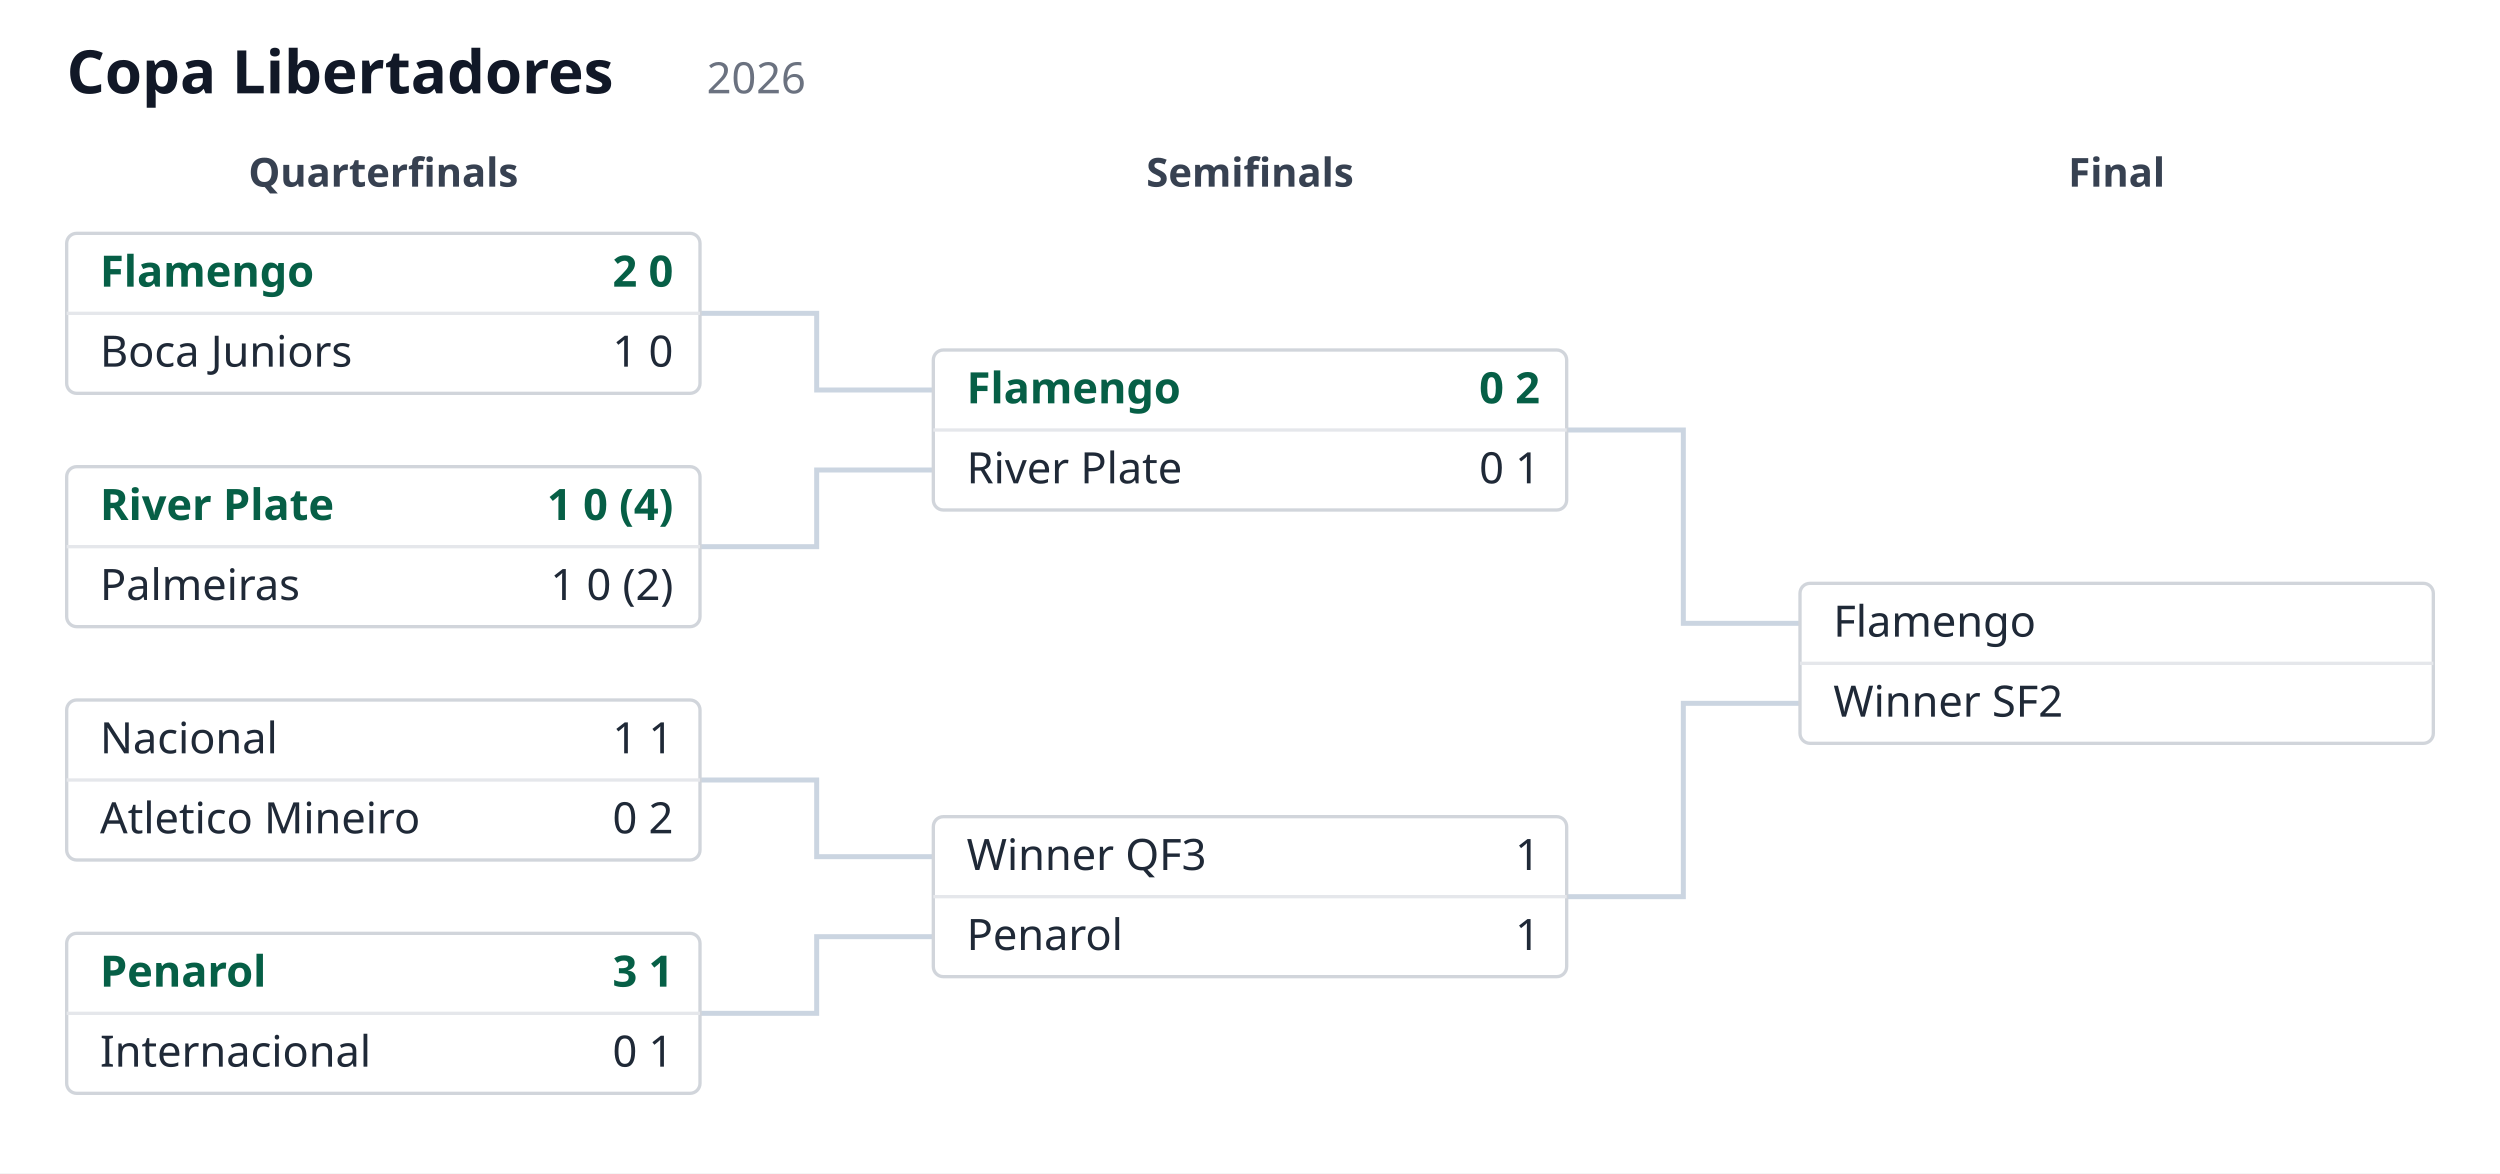
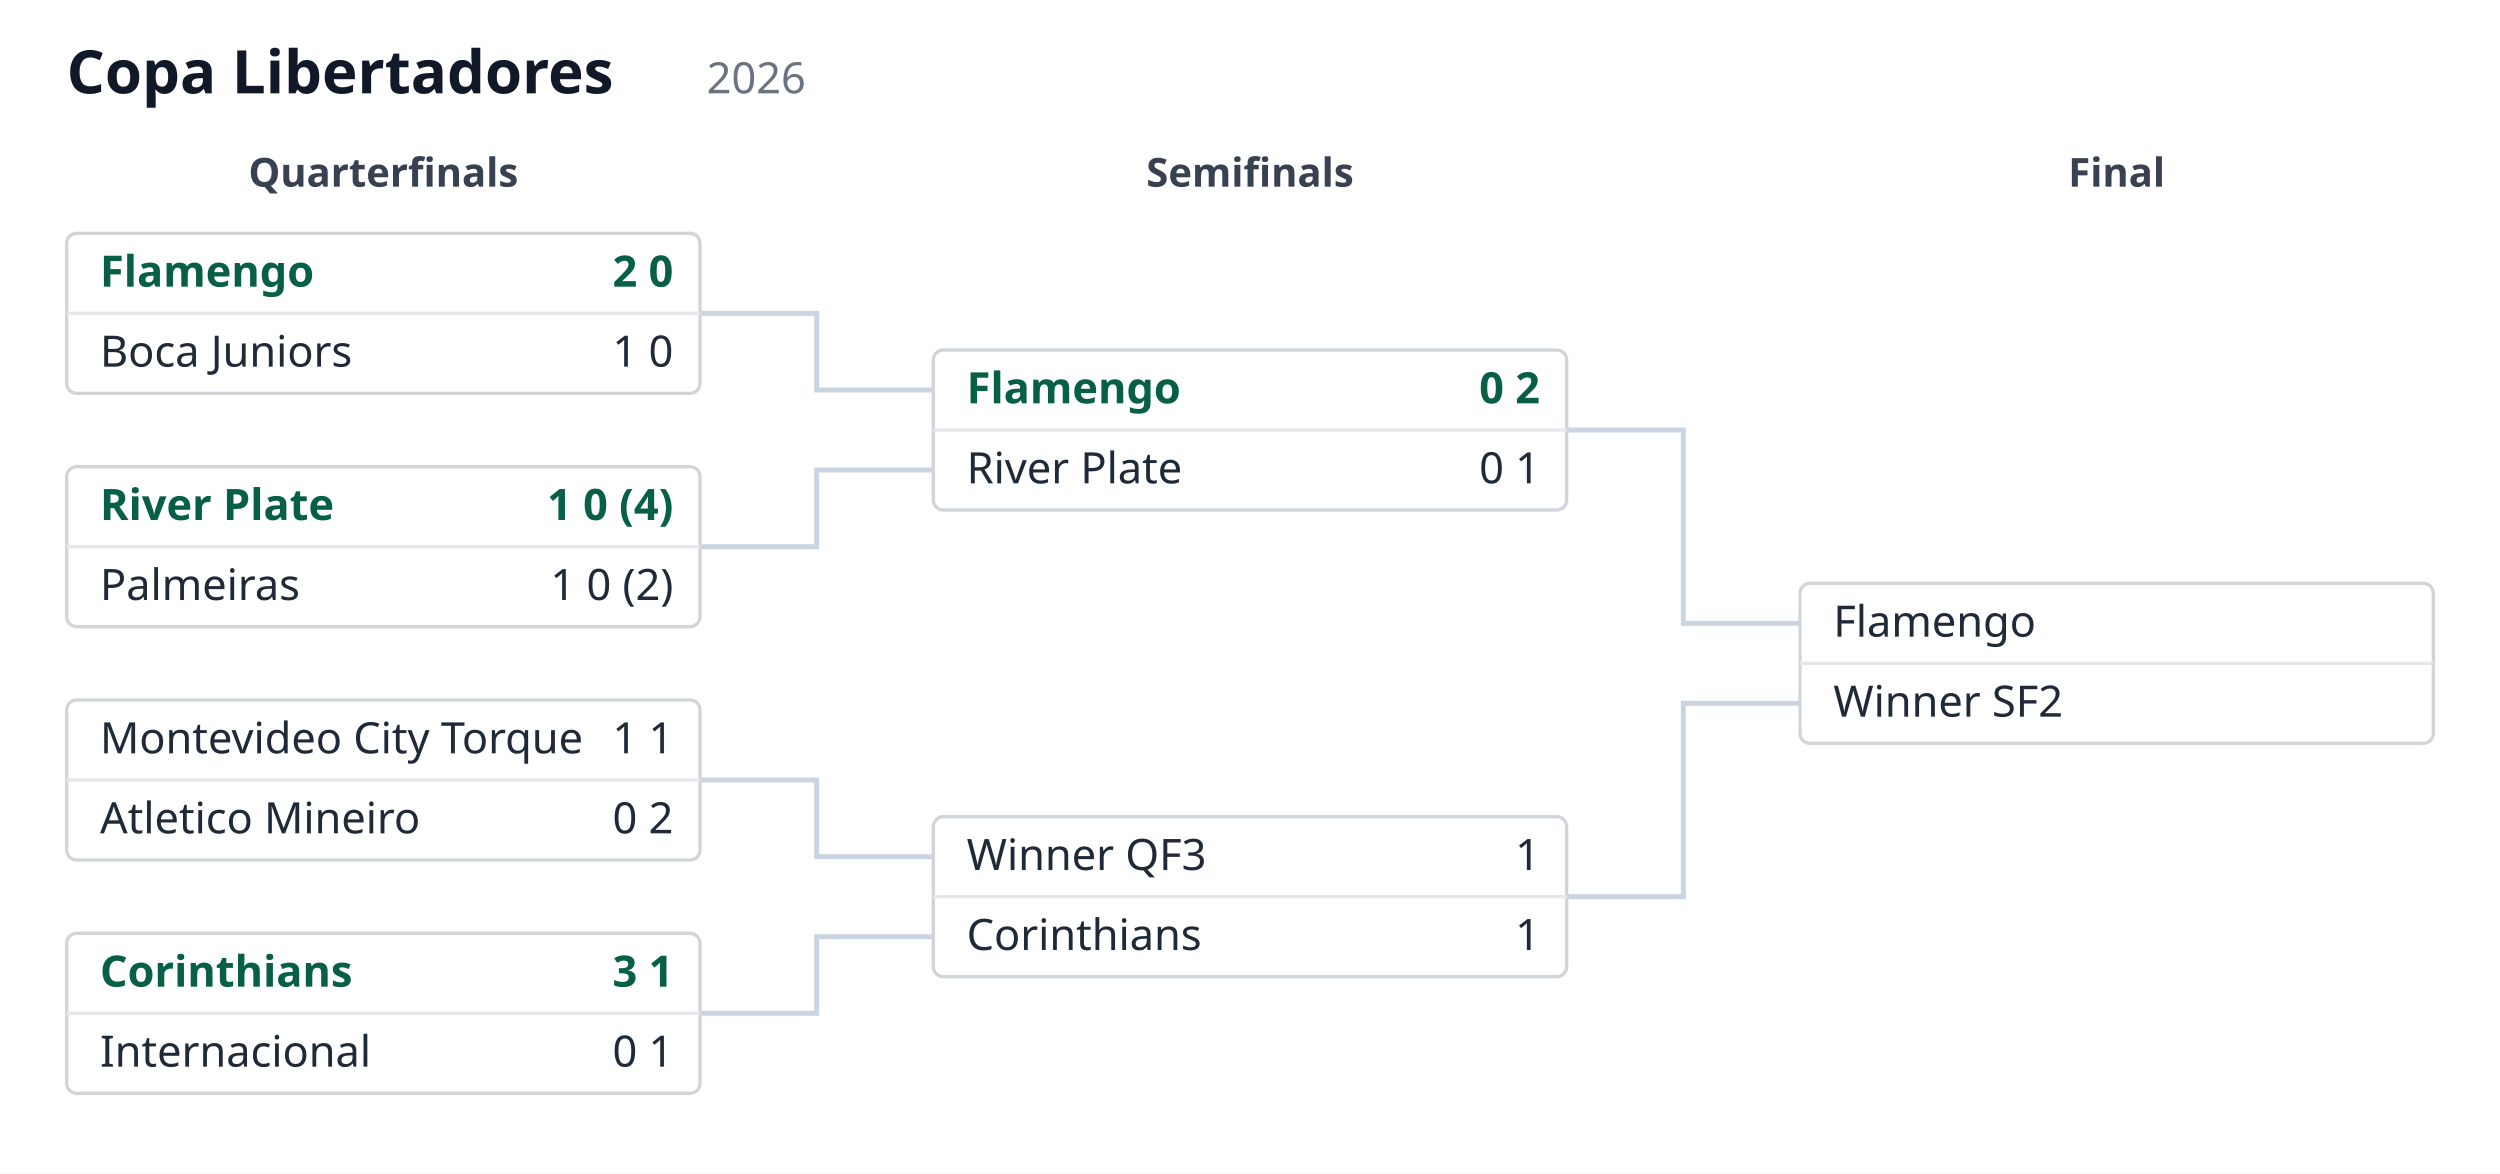
<svg xmlns="http://www.w3.org/2000/svg" viewBox="0 0 750 352" width="750" height="352" font-family="sans-serif">
  <style>
  .pd-bg { fill: #ffffff; }
  .pd-title { font: 600 18px sans-serif; fill: #111827; }
  .pd-season { font: 400 13px sans-serif; fill: #6b7280; }
  .pd-header { font: 600 12px sans-serif; fill: #374151; text-anchor: middle; }
  .pd-box { fill: #ffffff; stroke: #d1d5db; stroke-width: 1; }
  .pd-divider { stroke: #e5e7eb; stroke-width: 1; }
  .pd-team { font: 400 13px sans-serif; fill: #1f2937; }
  .pd-score { font: 400 13px sans-serif; fill: #1f2937; text-anchor: end; }
  .pd-win .pd-team, .pd-win .pd-score { font-weight: 700; fill: #065f46; }
  .pd-link { fill: none; stroke: #cbd5e1; stroke-width: 1.5; }</style>
  <rect class="pd-bg" width="750" height="352" />
  <text class="pd-title" x="20" y="28">Copa Libertadores</text>
  <text class="pd-season" x="212" y="28">2026</text>
  <text class="pd-header" x="115" y="56">Quarterfinals</text>
  <text class="pd-header" x="375" y="56">Semifinals</text>
  <text class="pd-header" x="635" y="56">Final</text>
  <path class="pd-link" d="M 210 94 L 245 94 L 245 117 L 280 117" />
  <path class="pd-link" d="M 210 164 L 245 164 L 245 141 L 280 141" />
  <path class="pd-link" d="M 210 234 L 245 234 L 245 257 L 280 257" />
  <path class="pd-link" d="M 210 304 L 245 304 L 245 281 L 280 281" />
  <path class="pd-link" d="M 470 129 L 505 129 L 505 187 L 540 187" />
  <path class="pd-link" d="M 470 269 L 505 269 L 505 211 L 540 211" />
  <rect class="pd-box" x="20" y="70" width="190" height="48" rx="3" />
  <line class="pd-divider" x1="20" y1="94" x2="210" y2="94" />
  <g class="pd-win">
    <text class="pd-team" x="30" y="86">Flamengo</text>
    <text class="pd-score" x="202" y="86">2 0</text>
  </g>
  <g class="">
    <text class="pd-team" x="30" y="110">Boca Juniors</text>
    <text class="pd-score" x="202" y="110">1 0</text>
  </g>
  <rect class="pd-box" x="20" y="140" width="190" height="48" rx="3" />
  <line class="pd-divider" x1="20" y1="164" x2="210" y2="164" />
  <g class="pd-win">
    <text class="pd-team" x="30" y="156">River Plate</text>
    <text class="pd-score" x="202" y="156">1 0 (4)</text>
  </g>
  <g class="">
    <text class="pd-team" x="30" y="180">Palmeiras</text>
    <text class="pd-score" x="202" y="180">1 0 (2)</text>
  </g>
  <rect class="pd-box" x="20" y="210" width="190" height="48" rx="3" />
  <line class="pd-divider" x1="20" y1="234" x2="210" y2="234" />
  <g class="">
-     <text class="pd-team" x="30" y="226">Nacional</text>
+     <text class="pd-team" x="30" y="226">Montevideo City Torque</text>
    <text class="pd-score" x="202" y="226">1 1</text>
  </g>
  <g class="">
    <text class="pd-team" x="30" y="250">Atletico Mineiro</text>
    <text class="pd-score" x="202" y="250">0 2</text>
  </g>
  <rect class="pd-box" x="20" y="280" width="190" height="48" rx="3" />
  <line class="pd-divider" x1="20" y1="304" x2="210" y2="304" />
  <g class="pd-win">
-     <text class="pd-team" x="30" y="296">Penarol</text>
+     <text class="pd-team" x="30" y="296">Corinthians</text>
    <text class="pd-score" x="202" y="296">3 1</text>
  </g>
  <g class="">
    <text class="pd-team" x="30" y="320">Internacional</text>
    <text class="pd-score" x="202" y="320">0 1</text>
  </g>
  <rect class="pd-box" x="280" y="105" width="190" height="48" rx="3" />
  <line class="pd-divider" x1="280" y1="129" x2="470" y2="129" />
  <g class="pd-win">
    <text class="pd-team" x="290" y="121">Flamengo</text>
    <text class="pd-score" x="462" y="121">0 2</text>
  </g>
  <g class="">
    <text class="pd-team" x="290" y="145">River Plate</text>
    <text class="pd-score" x="462" y="145">0 1</text>
  </g>
  <rect class="pd-box" x="280" y="245" width="190" height="48" rx="3" />
  <line class="pd-divider" x1="280" y1="269" x2="470" y2="269" />
  <g class="">
    <text class="pd-team" x="290" y="261">Winner QF3</text>
    <text class="pd-score" x="462" y="261">1</text>
  </g>
  <g class="">
-     <text class="pd-team" x="290" y="285">Penarol</text>
+     <text class="pd-team" x="290" y="285">Corinthians</text>
    <text class="pd-score" x="462" y="285">1</text>
  </g>
  <rect class="pd-box" x="540" y="175" width="190" height="48" rx="3" />
  <line class="pd-divider" x1="540" y1="199" x2="730" y2="199" />
  <g class="">
    <text class="pd-team" x="550" y="191">Flamengo</text>
  </g>
  <g class="">
    <text class="pd-team" x="550" y="215">Winner SF2</text>
  </g>
</svg>
